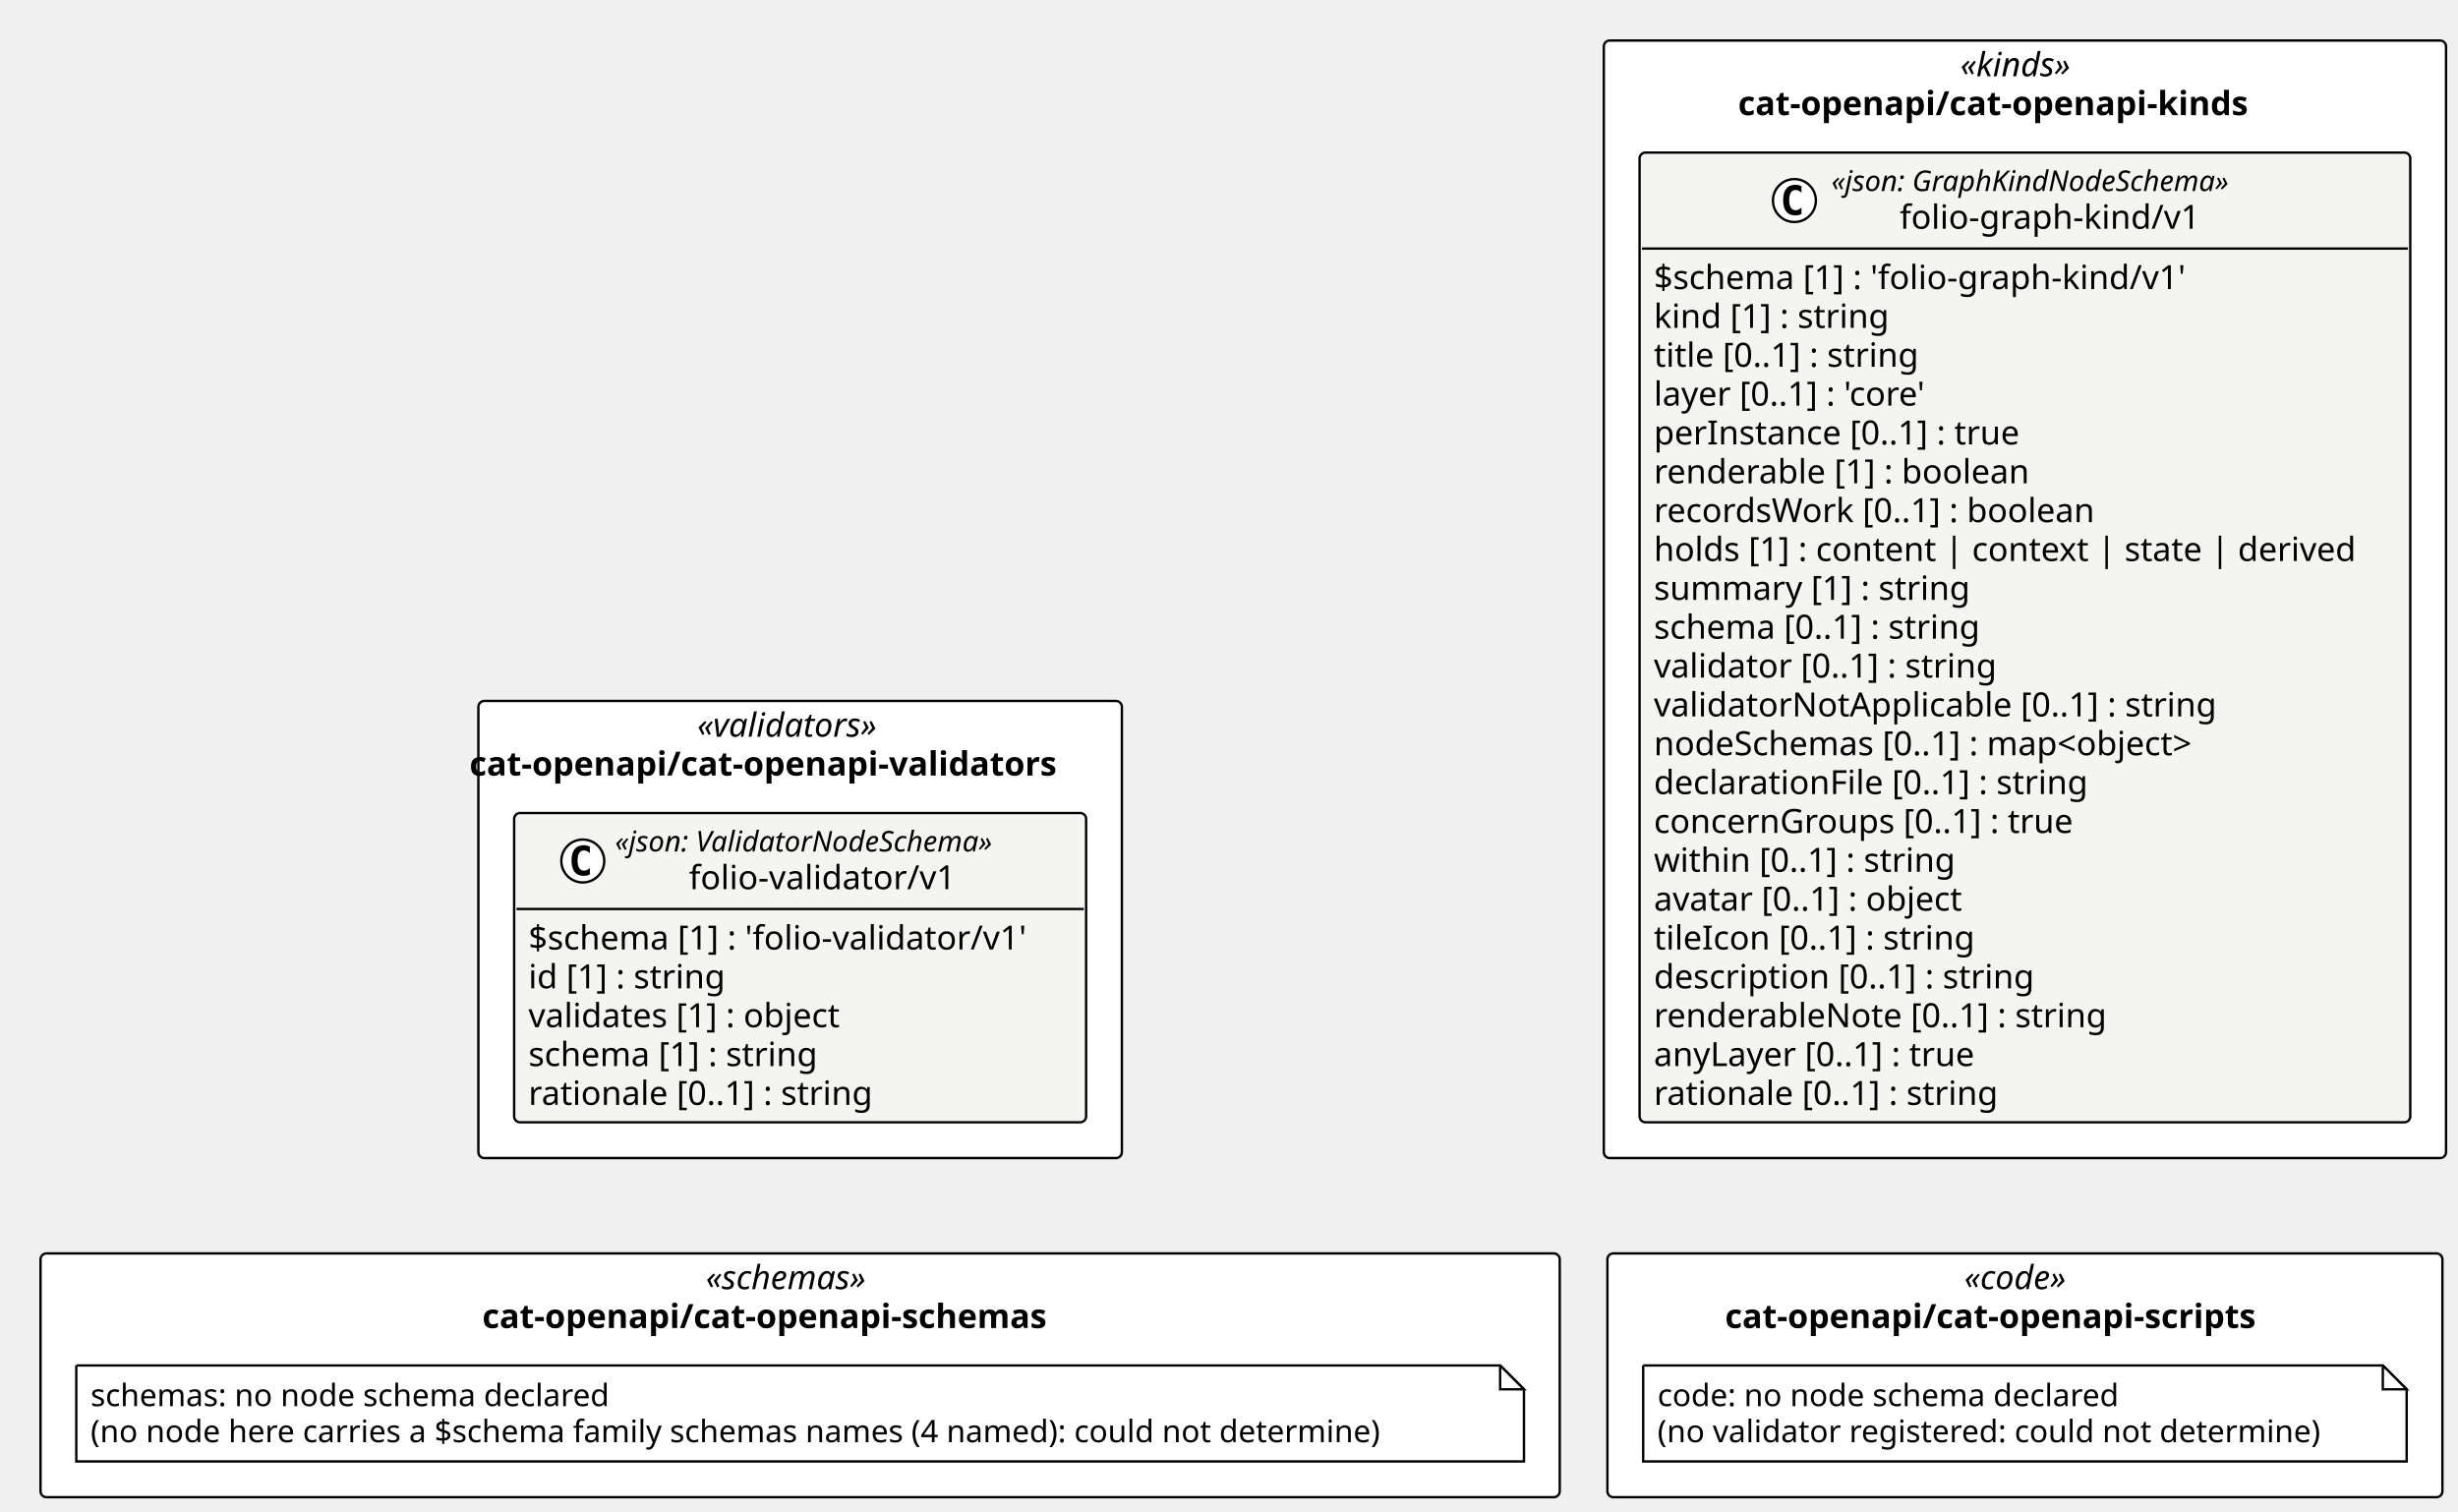
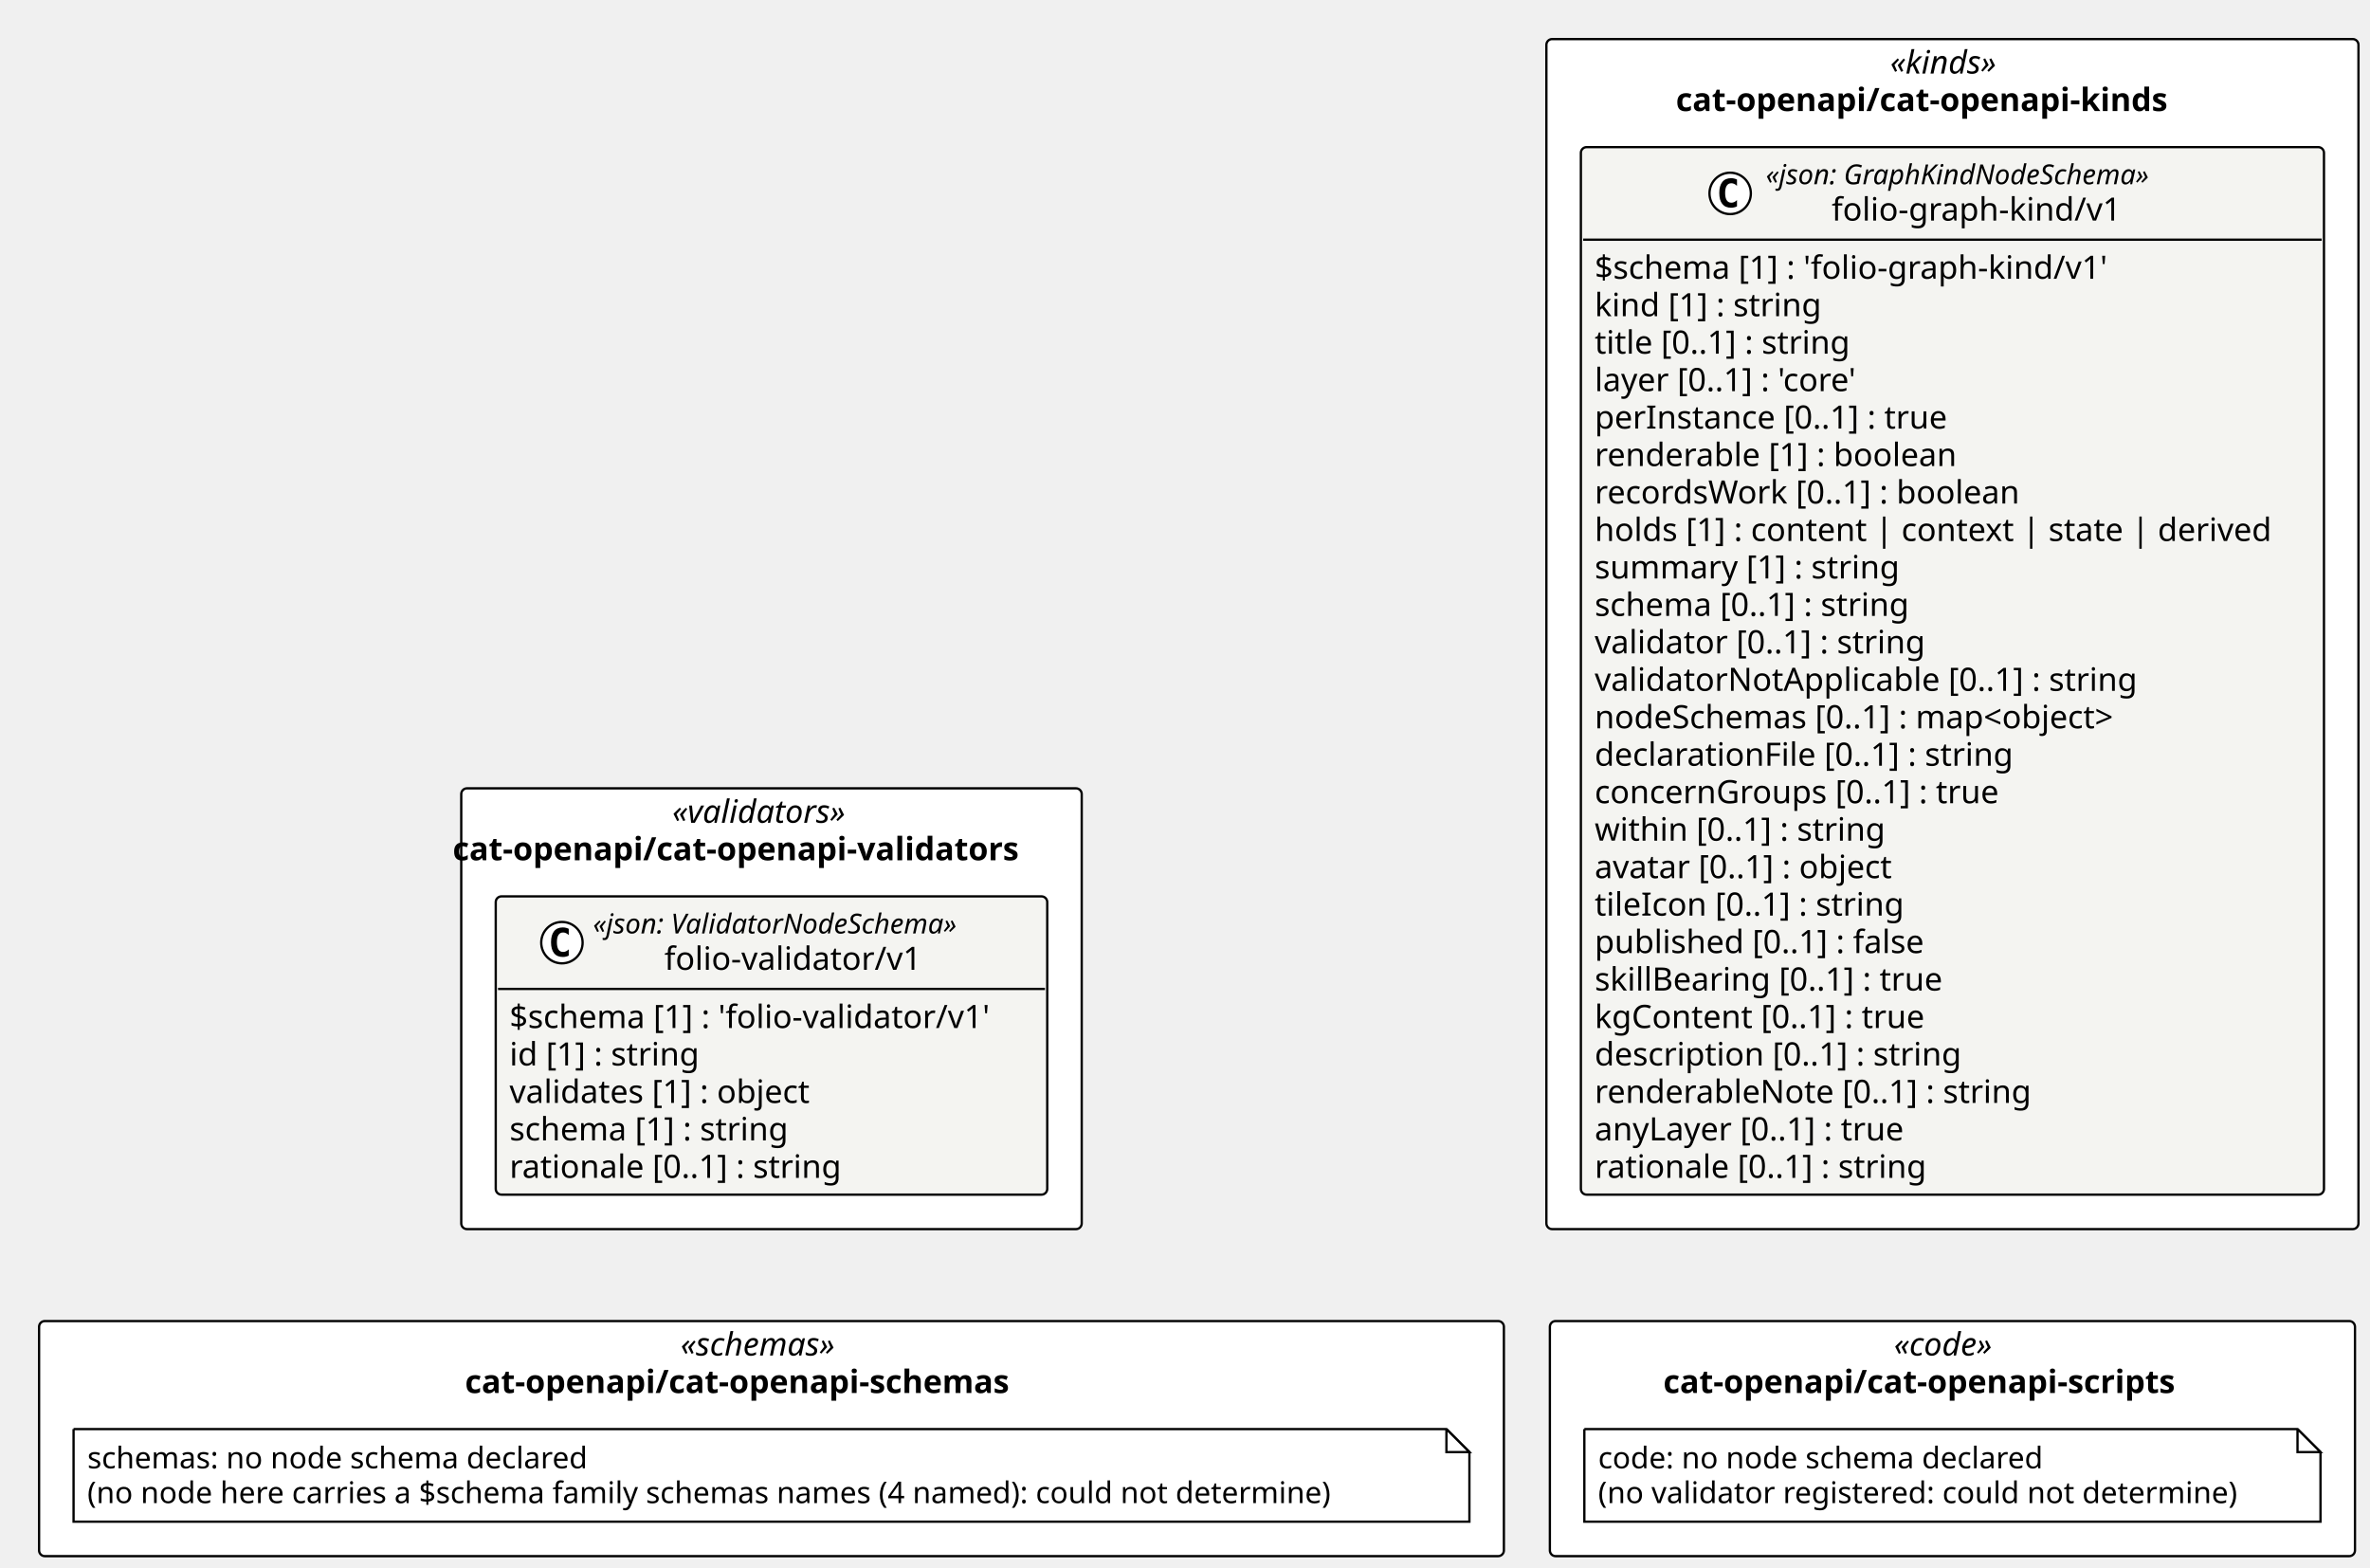
- <svg xmlns="http://www.w3.org/2000/svg" contentStyleType="text/css" height="634px" preserveAspectRatio="none" style="width:1031px;height:634px;background:#FFFFFF;" version="1.1" viewBox="0 0 1031 634" width="1031px" zoomAndPan="magnify">
+ <svg xmlns="http://www.w3.org/2000/svg" contentStyleType="text/css" height="682px" preserveAspectRatio="none" style="width:1031px;height:682px;background:#FFFFFF;" version="1.1" viewBox="0 0 1031 682" width="1031px" zoomAndPan="magnify">
  <defs />
  <g>
-     <rect fill="#FFFFFF" height="191.75" rx="2.5" ry="2.5" style="stroke:#000000;stroke-width:1.0;" width="269.917" x="200.654" y="294.047" />
-     <text fill="#000000" font-family="Verdana" font-size="14" font-style="italic" lengthAdjust="spacing" textLength="86.345" x="292.44" y="309.042">«validators»</text>
-     <text fill="#000000" font-family="Verdana" font-size="14" font-weight="bold" lengthAdjust="spacing" textLength="277.348" x="196.939" y="325.339">cat-openapi/cat-openapi-validators</text>
-     <rect fill="#FFFFFF" height="468.797" rx="2.5" ry="2.5" style="stroke:#000000;stroke-width:1.0;" width="353.268" x="672.712" y="17" />
+     <rect fill="#FFFFFF" height="191.75" rx="2.5" ry="2.5" style="stroke:#000000;stroke-width:1.0;" width="269.917" x="200.654" y="342.938" />
+     <text fill="#000000" font-family="Verdana" font-size="14" font-style="italic" lengthAdjust="spacing" textLength="86.345" x="292.44" y="357.933">«validators»</text>
+     <text fill="#000000" font-family="Verdana" font-size="14" font-weight="bold" lengthAdjust="spacing" textLength="277.348" x="196.939" y="374.229">cat-openapi/cat-openapi-validators</text>
+     <rect fill="#FFFFFF" height="517.688" rx="2.5" ry="2.5" style="stroke:#000000;stroke-width:1.0;" width="353.268" x="672.712" y="17" />
    <text fill="#000000" font-family="Verdana" font-size="14" font-style="italic" lengthAdjust="spacing" textLength="54.182" x="822.255" y="31.995">«kinds»</text>
    <text fill="#000000" font-family="Verdana" font-size="14" font-weight="bold" lengthAdjust="spacing" textLength="240.591" x="729.05" y="48.292">cat-openapi/cat-openapi-kinds</text>
-     <rect fill="#FFFFFF" height="102.266" rx="2.5" ry="2.5" style="stroke:#000000;stroke-width:1.0;" width="637.225" x="17" y="525.797" />
-     <text fill="#000000" font-family="Verdana" font-size="14" font-style="italic" lengthAdjust="spacing" textLength="79.119" x="296.053" y="540.792">«schemas»</text>
-     <text fill="#000000" font-family="Verdana" font-size="14" font-weight="bold" lengthAdjust="spacing" textLength="266.622" x="202.302" y="557.089">cat-openapi/cat-openapi-schemas</text>
-     <rect fill="#FFFFFF" height="102.266" rx="2.5" ry="2.5" style="stroke:#000000;stroke-width:1.0;" width="350.241" x="674.225" y="525.797" />
-     <text fill="#000000" font-family="Verdana" font-size="14" font-style="italic" lengthAdjust="spacing" textLength="50.894" x="823.899" y="540.792">«code»</text>
-     <text fill="#000000" font-family="Verdana" font-size="14" font-weight="bold" lengthAdjust="spacing" textLength="251.542" x="723.575" y="557.089">cat-openapi/cat-openapi-scripts</text>
+     <rect fill="#FFFFFF" height="102.266" rx="2.5" ry="2.5" style="stroke:#000000;stroke-width:1.0;" width="637.225" x="17" y="574.688" />
+     <text fill="#000000" font-family="Verdana" font-size="14" font-style="italic" lengthAdjust="spacing" textLength="79.119" x="296.053" y="589.683">«schemas»</text>
+     <text fill="#000000" font-family="Verdana" font-size="14" font-weight="bold" lengthAdjust="spacing" textLength="266.622" x="202.302" y="605.98">cat-openapi/cat-openapi-schemas</text>
+     <rect fill="#FFFFFF" height="102.266" rx="2.5" ry="2.5" style="stroke:#000000;stroke-width:1.0;" width="350.241" x="674.225" y="574.688" />
+     <text fill="#000000" font-family="Verdana" font-size="14" font-style="italic" lengthAdjust="spacing" textLength="50.894" x="823.899" y="589.683">«code»</text>
+     <text fill="#000000" font-family="Verdana" font-size="14" font-weight="bold" lengthAdjust="spacing" textLength="251.542" x="723.575" y="605.98">cat-openapi/cat-openapi-scripts</text>
    <g id="elem_cat_openapi_cat_openapi_validators_folio_validator_v1_folio_validator_v1">
-       <rect codeLine="11" fill="#F4F4F1" height="129.75" id="cat_openapi_cat_openapi_validators_folio_validator_v1_folio_validator_v1" rx="2.5" ry="2.5" style="stroke:#000000;stroke-width:1.0;" width="239.917" x="215.654" y="341.047" />
-       <ellipse cx="244.448" cy="361.18" fill="#FFFFFF" rx="9" ry="9" style="stroke:#000000;stroke-width:1.0;" />
-       <path d="M247.416,366.82 Q246.838,367.117 246.198,367.258 Q245.557,367.414 244.854,367.414 Q242.354,367.414 241.026,365.773 Q239.713,364.117 239.713,360.992 Q239.713,357.867 241.026,356.211 Q242.354,354.555 244.854,354.555 Q245.557,354.555 246.198,354.711 Q246.854,354.867 247.416,355.164 L247.416,357.883 Q246.791,357.305 246.198,357.039 Q245.604,356.758 244.979,356.758 Q243.635,356.758 242.948,357.836 Q242.26,358.898 242.26,360.992 Q242.26,363.086 242.948,364.164 Q243.635,365.227 244.979,365.227 Q245.604,365.227 246.198,364.961 Q246.791,364.68 247.416,364.102 L247.416,366.82 Z " fill="#000000" />
-       <text fill="#000000" font-family="Verdana" font-size="12" font-style="italic" lengthAdjust="spacing" textLength="180.82" x="257.957" y="357.185">«json: ValidatorNodeSchema»</text>
-       <text fill="#000000" font-family="Verdana" font-size="14" lengthAdjust="spacing" textLength="118.72" x="289.007" y="373.011">folio-validator/v1</text>
-       <line style="stroke:#000000;stroke-width:1.0;" x1="216.654" x2="454.571" y1="381.312" y2="381.312" />
-       <text fill="#000000" font-family="Verdana" font-size="14" lengthAdjust="spacing" textLength="227.917" x="221.654" y="398.308">$schema [1] : 'folio-validator/v1'</text>
-       <text fill="#000000" font-family="Verdana" font-size="14" lengthAdjust="spacing" textLength="90.863" x="221.654" y="414.604">id [1] : string</text>
-       <text fill="#000000" font-family="Verdana" font-size="14" lengthAdjust="spacing" textLength="144.546" x="221.654" y="430.901">validates [1] : object</text>
-       <text fill="#000000" font-family="Verdana" font-size="14" lengthAdjust="spacing" textLength="132.781" x="221.654" y="447.198">schema [1] : string</text>
-       <text fill="#000000" font-family="Verdana" font-size="14" lengthAdjust="spacing" textLength="158.129" x="221.654" y="463.495">rationale [0..1] : string</text>
+       <rect codeLine="11" fill="#F4F4F1" height="129.75" id="cat_openapi_cat_openapi_validators_folio_validator_v1_folio_validator_v1" rx="2.5" ry="2.5" style="stroke:#000000;stroke-width:1.0;" width="239.917" x="215.654" y="389.938" />
+       <ellipse cx="244.448" cy="410.07" fill="#FFFFFF" rx="9" ry="9" style="stroke:#000000;stroke-width:1.0;" />
+       <path d="M247.416,415.711 Q246.838,416.008 246.198,416.148 Q245.557,416.305 244.854,416.305 Q242.354,416.305 241.026,414.664 Q239.713,413.008 239.713,409.883 Q239.713,406.758 241.026,405.102 Q242.354,403.445 244.854,403.445 Q245.557,403.445 246.198,403.602 Q246.854,403.758 247.416,404.055 L247.416,406.773 Q246.791,406.195 246.198,405.93 Q245.604,405.648 244.979,405.648 Q243.635,405.648 242.948,406.727 Q242.26,407.789 242.26,409.883 Q242.26,411.977 242.948,413.055 Q243.635,414.117 244.979,414.117 Q245.604,414.117 246.198,413.852 Q246.791,413.57 247.416,412.992 L247.416,415.711 Z " fill="#000000" />
+       <text fill="#000000" font-family="Verdana" font-size="12" font-style="italic" lengthAdjust="spacing" textLength="180.82" x="257.957" y="406.076">«json: ValidatorNodeSchema»</text>
+       <text fill="#000000" font-family="Verdana" font-size="14" lengthAdjust="spacing" textLength="118.72" x="289.007" y="421.901">folio-validator/v1</text>
+       <line style="stroke:#000000;stroke-width:1.0;" x1="216.654" x2="454.571" y1="430.203" y2="430.203" />
+       <text fill="#000000" font-family="Verdana" font-size="14" lengthAdjust="spacing" textLength="227.917" x="221.654" y="447.198">$schema [1] : 'folio-validator/v1'</text>
+       <text fill="#000000" font-family="Verdana" font-size="14" lengthAdjust="spacing" textLength="90.863" x="221.654" y="463.495">id [1] : string</text>
+       <text fill="#000000" font-family="Verdana" font-size="14" lengthAdjust="spacing" textLength="144.546" x="221.654" y="479.792">validates [1] : object</text>
+       <text fill="#000000" font-family="Verdana" font-size="14" lengthAdjust="spacing" textLength="132.781" x="221.654" y="496.089">schema [1] : string</text>
+       <text fill="#000000" font-family="Verdana" font-size="14" lengthAdjust="spacing" textLength="158.129" x="221.654" y="512.386">rationale [0..1] : string</text>
    </g>
    <g id="elem_cat_openapi_cat_openapi_kinds_folio_graph_kind_v1_folio_graph_kind_v1">
-       <rect codeLine="20" fill="#F4F4F1" height="406.797" id="cat_openapi_cat_openapi_kinds_folio_graph_kind_v1_folio_graph_kind_v1" rx="2.5" ry="2.5" style="stroke:#000000;stroke-width:1.0;" width="323.268" x="687.712" y="64" />
+       <rect codeLine="20" fill="#F4F4F1" height="455.688" id="cat_openapi_cat_openapi_kinds_folio_graph_kind_v1_folio_graph_kind_v1" rx="2.5" ry="2.5" style="stroke:#000000;stroke-width:1.0;" width="323.268" x="687.712" y="64" />
      <ellipse cx="752.659" cy="84.133" fill="#FFFFFF" rx="9" ry="9" style="stroke:#000000;stroke-width:1.0;" />
      <path d="M755.628,89.773 Q755.05,90.07 754.409,90.211 Q753.769,90.367 753.065,90.367 Q750.565,90.367 749.237,88.727 Q747.925,87.07 747.925,83.945 Q747.925,80.82 749.237,79.164 Q750.565,77.508 753.065,77.508 Q753.769,77.508 754.409,77.664 Q755.065,77.82 755.628,78.117 L755.628,80.836 Q755.003,80.258 754.409,79.992 Q753.815,79.711 753.19,79.711 Q751.847,79.711 751.159,80.789 Q750.472,81.852 750.472,83.945 Q750.472,86.039 751.159,87.117 Q751.847,88.18 753.19,88.18 Q753.815,88.18 754.409,87.914 Q755.003,87.633 755.628,87.055 L755.628,89.773 Z " fill="#000000" />
      <text fill="#000000" font-family="Verdana" font-size="12" font-style="italic" lengthAdjust="spacing" textLength="189.873" x="768.159" y="80.139">«json: GraphKindNodeSchema»</text>
      <text fill="#000000" font-family="Verdana" font-size="14" lengthAdjust="spacing" textLength="132.59" x="796.801" y="95.964">folio-graph-kind/v1</text>
      <line style="stroke:#000000;stroke-width:1.0;" x1="688.712" x2="1009.98" y1="104.266" y2="104.266" />
      <text fill="#000000" font-family="Verdana" font-size="14" lengthAdjust="spacing" textLength="241.787" x="693.712" y="121.261">$schema [1] : 'folio-graph-kind/v1'</text>
      <text fill="#000000" font-family="Verdana" font-size="14" lengthAdjust="spacing" textLength="107.844" x="693.712" y="137.558">kind [1] : string</text>
      <text fill="#000000" font-family="Verdana" font-size="14" lengthAdjust="spacing" textLength="123.266" x="693.712" y="153.855">title [0..1] : string</text>
      <text fill="#000000" font-family="Verdana" font-size="14" lengthAdjust="spacing" textLength="129.158" x="693.712" y="170.151">layer [0..1] : 'core'</text>
      <text fill="#000000" font-family="Verdana" font-size="14" lengthAdjust="spacing" textLength="167.241" x="693.712" y="186.448">perInstance [0..1] : true</text>
      <text fill="#000000" font-family="Verdana" font-size="14" lengthAdjust="spacing" textLength="170.338" x="693.712" y="202.745">renderable [1] : boolean</text>
      <text fill="#000000" font-family="Verdana" font-size="14" lengthAdjust="spacing" textLength="200.519" x="693.712" y="219.042">recordsWork [0..1] : boolean</text>
      <text fill="#000000" font-family="Verdana" font-size="14" lengthAdjust="spacing" textLength="311.268" x="693.712" y="235.339">holds [1] : content | context | state | derived</text>
      <text fill="#000000" font-family="Verdana" font-size="14" lengthAdjust="spacing" textLength="144.149" x="693.712" y="251.636">summary [1] : string</text>
      <text fill="#000000" font-family="Verdana" font-size="14" lengthAdjust="spacing" textLength="150.589" x="693.712" y="267.933">schema [0..1] : string</text>
      <text fill="#000000" font-family="Verdana" font-size="14" lengthAdjust="spacing" textLength="157.815" x="693.712" y="284.229">validator [0..1] : string</text>
      <text fill="#000000" font-family="Verdana" font-size="14" lengthAdjust="spacing" textLength="255.138" x="693.712" y="300.526">validatorNotApplicable [0..1] : string</text>
      <text fill="#000000" font-family="Verdana" font-size="14" lengthAdjust="spacing" textLength="251.932" x="693.712" y="316.823">nodeSchemas [0..1] : map&lt;object&gt;</text>
      <text fill="#000000" font-family="Verdana" font-size="14" lengthAdjust="spacing" textLength="199.158" x="693.712" y="333.12">declarationFile [0..1] : string</text>
      <text fill="#000000" font-family="Verdana" font-size="14" lengthAdjust="spacing" textLength="190.736" x="693.712" y="349.417">concernGroups [0..1] : true</text>
      <text fill="#000000" font-family="Verdana" font-size="14" lengthAdjust="spacing" textLength="138.359" x="693.712" y="365.714">within [0..1] : string</text>
      <text fill="#000000" font-family="Verdana" font-size="14" lengthAdjust="spacing" textLength="144.115" x="693.712" y="382.011">avatar [0..1] : object</text>
      <text fill="#000000" font-family="Verdana" font-size="14" lengthAdjust="spacing" textLength="147.041" x="693.712" y="398.308">tileIcon [0..1] : string</text>
-       <text fill="#000000" font-family="Verdana" font-size="14" lengthAdjust="spacing" textLength="173.735" x="693.712" y="414.604">description [0..1] : string</text>
-       <text fill="#000000" font-family="Verdana" font-size="14" lengthAdjust="spacing" textLength="205.502" x="693.712" y="430.901">renderableNote [0..1] : string</text>
-       <text fill="#000000" font-family="Verdana" font-size="14" lengthAdjust="spacing" textLength="149.208" x="693.712" y="447.198">anyLayer [0..1] : true</text>
-       <text fill="#000000" font-family="Verdana" font-size="14" lengthAdjust="spacing" textLength="158.129" x="693.712" y="463.495">rationale [0..1] : string</text>
+       <text fill="#000000" font-family="Verdana" font-size="14" lengthAdjust="spacing" textLength="157.103" x="693.712" y="414.604">published [0..1] : false</text>
+       <text fill="#000000" font-family="Verdana" font-size="14" lengthAdjust="spacing" textLength="165.71" x="693.712" y="430.901">skillBearing [0..1] : true</text>
+       <text fill="#000000" font-family="Verdana" font-size="14" lengthAdjust="spacing" textLength="157.11" x="693.712" y="447.198">kgContent [0..1] : true</text>
+       <text fill="#000000" font-family="Verdana" font-size="14" lengthAdjust="spacing" textLength="173.735" x="693.712" y="463.495">description [0..1] : string</text>
+       <text fill="#000000" font-family="Verdana" font-size="14" lengthAdjust="spacing" textLength="205.502" x="693.712" y="479.792">renderableNote [0..1] : string</text>
+       <text fill="#000000" font-family="Verdana" font-size="14" lengthAdjust="spacing" textLength="149.208" x="693.712" y="496.089">anyLayer [0..1] : true</text>
+       <text fill="#000000" font-family="Verdana" font-size="14" lengthAdjust="spacing" textLength="158.129" x="693.712" y="512.386">rationale [0..1] : string</text>
    </g>
    <g id="elem_n_cat_openapi_cat_openapi_schemas_schemas">
-       <path d="M32,572.797 L32,613.062 L639.225,613.062 L639.225,582.797 L629.225,572.797 L32,572.797 " fill="#FFFFFF" style="stroke:#000000;stroke-width:1.0;" />
-       <path d="M629.225,572.797 L629.225,582.797 L639.225,582.797 L629.225,572.797 " fill="#FFFFFF" style="stroke:#000000;stroke-width:1.0;" />
-       <text fill="#000000" font-family="Verdana" font-size="13" lengthAdjust="spacing" textLength="234.463" x="38" y="589.864">schemas: no node schema declared</text>
-       <text fill="#000000" font-family="Verdana" font-size="13" lengthAdjust="spacing" textLength="586.225" x="38" y="604.997">(no node here carries a $schema family schemas names (4 named): could not determine)</text>
+       <path d="M32,621.688 L32,661.953 L639.225,661.953 L639.225,631.688 L629.225,621.688 L32,621.688 " fill="#FFFFFF" style="stroke:#000000;stroke-width:1.0;" />
+       <path d="M629.225,621.688 L629.225,631.688 L639.225,631.688 L629.225,621.688 " fill="#FFFFFF" style="stroke:#000000;stroke-width:1.0;" />
+       <text fill="#000000" font-family="Verdana" font-size="13" lengthAdjust="spacing" textLength="234.463" x="38" y="638.754">schemas: no node schema declared</text>
+       <text fill="#000000" font-family="Verdana" font-size="13" lengthAdjust="spacing" textLength="586.225" x="38" y="653.887">(no node here carries a $schema family schemas names (4 named): could not determine)</text>
    </g>
    <g id="elem_n_cat_openapi_cat_openapi_scripts_code">
-       <path d="M689.225,572.797 L689.225,613.062 L1009.466,613.062 L1009.466,582.797 L999.466,572.797 L689.225,572.797 " fill="#FFFFFF" style="stroke:#000000;stroke-width:1.0;" />
-       <path d="M999.466,572.797 L999.466,582.797 L1009.466,582.797 L999.466,572.797 " fill="#FFFFFF" style="stroke:#000000;stroke-width:1.0;" />
-       <text fill="#000000" font-family="Verdana" font-size="13" lengthAdjust="spacing" textLength="208.254" x="695.225" y="589.864">code: no node schema declared</text>
-       <text fill="#000000" font-family="Verdana" font-size="13" lengthAdjust="spacing" textLength="299.241" x="695.225" y="604.997">(no validator registered: could not determine)</text>
+       <path d="M689.225,621.688 L689.225,661.953 L1009.466,661.953 L1009.466,631.688 L999.466,621.688 L689.225,621.688 " fill="#FFFFFF" style="stroke:#000000;stroke-width:1.0;" />
+       <path d="M999.466,621.688 L999.466,631.688 L1009.466,631.688 L999.466,621.688 " fill="#FFFFFF" style="stroke:#000000;stroke-width:1.0;" />
+       <text fill="#000000" font-family="Verdana" font-size="13" lengthAdjust="spacing" textLength="208.254" x="695.225" y="638.754">code: no node schema declared</text>
+       <text fill="#000000" font-family="Verdana" font-size="13" lengthAdjust="spacing" textLength="299.241" x="695.225" y="653.887">(no validator registered: could not determine)</text>
    </g>
  </g>
</svg>
